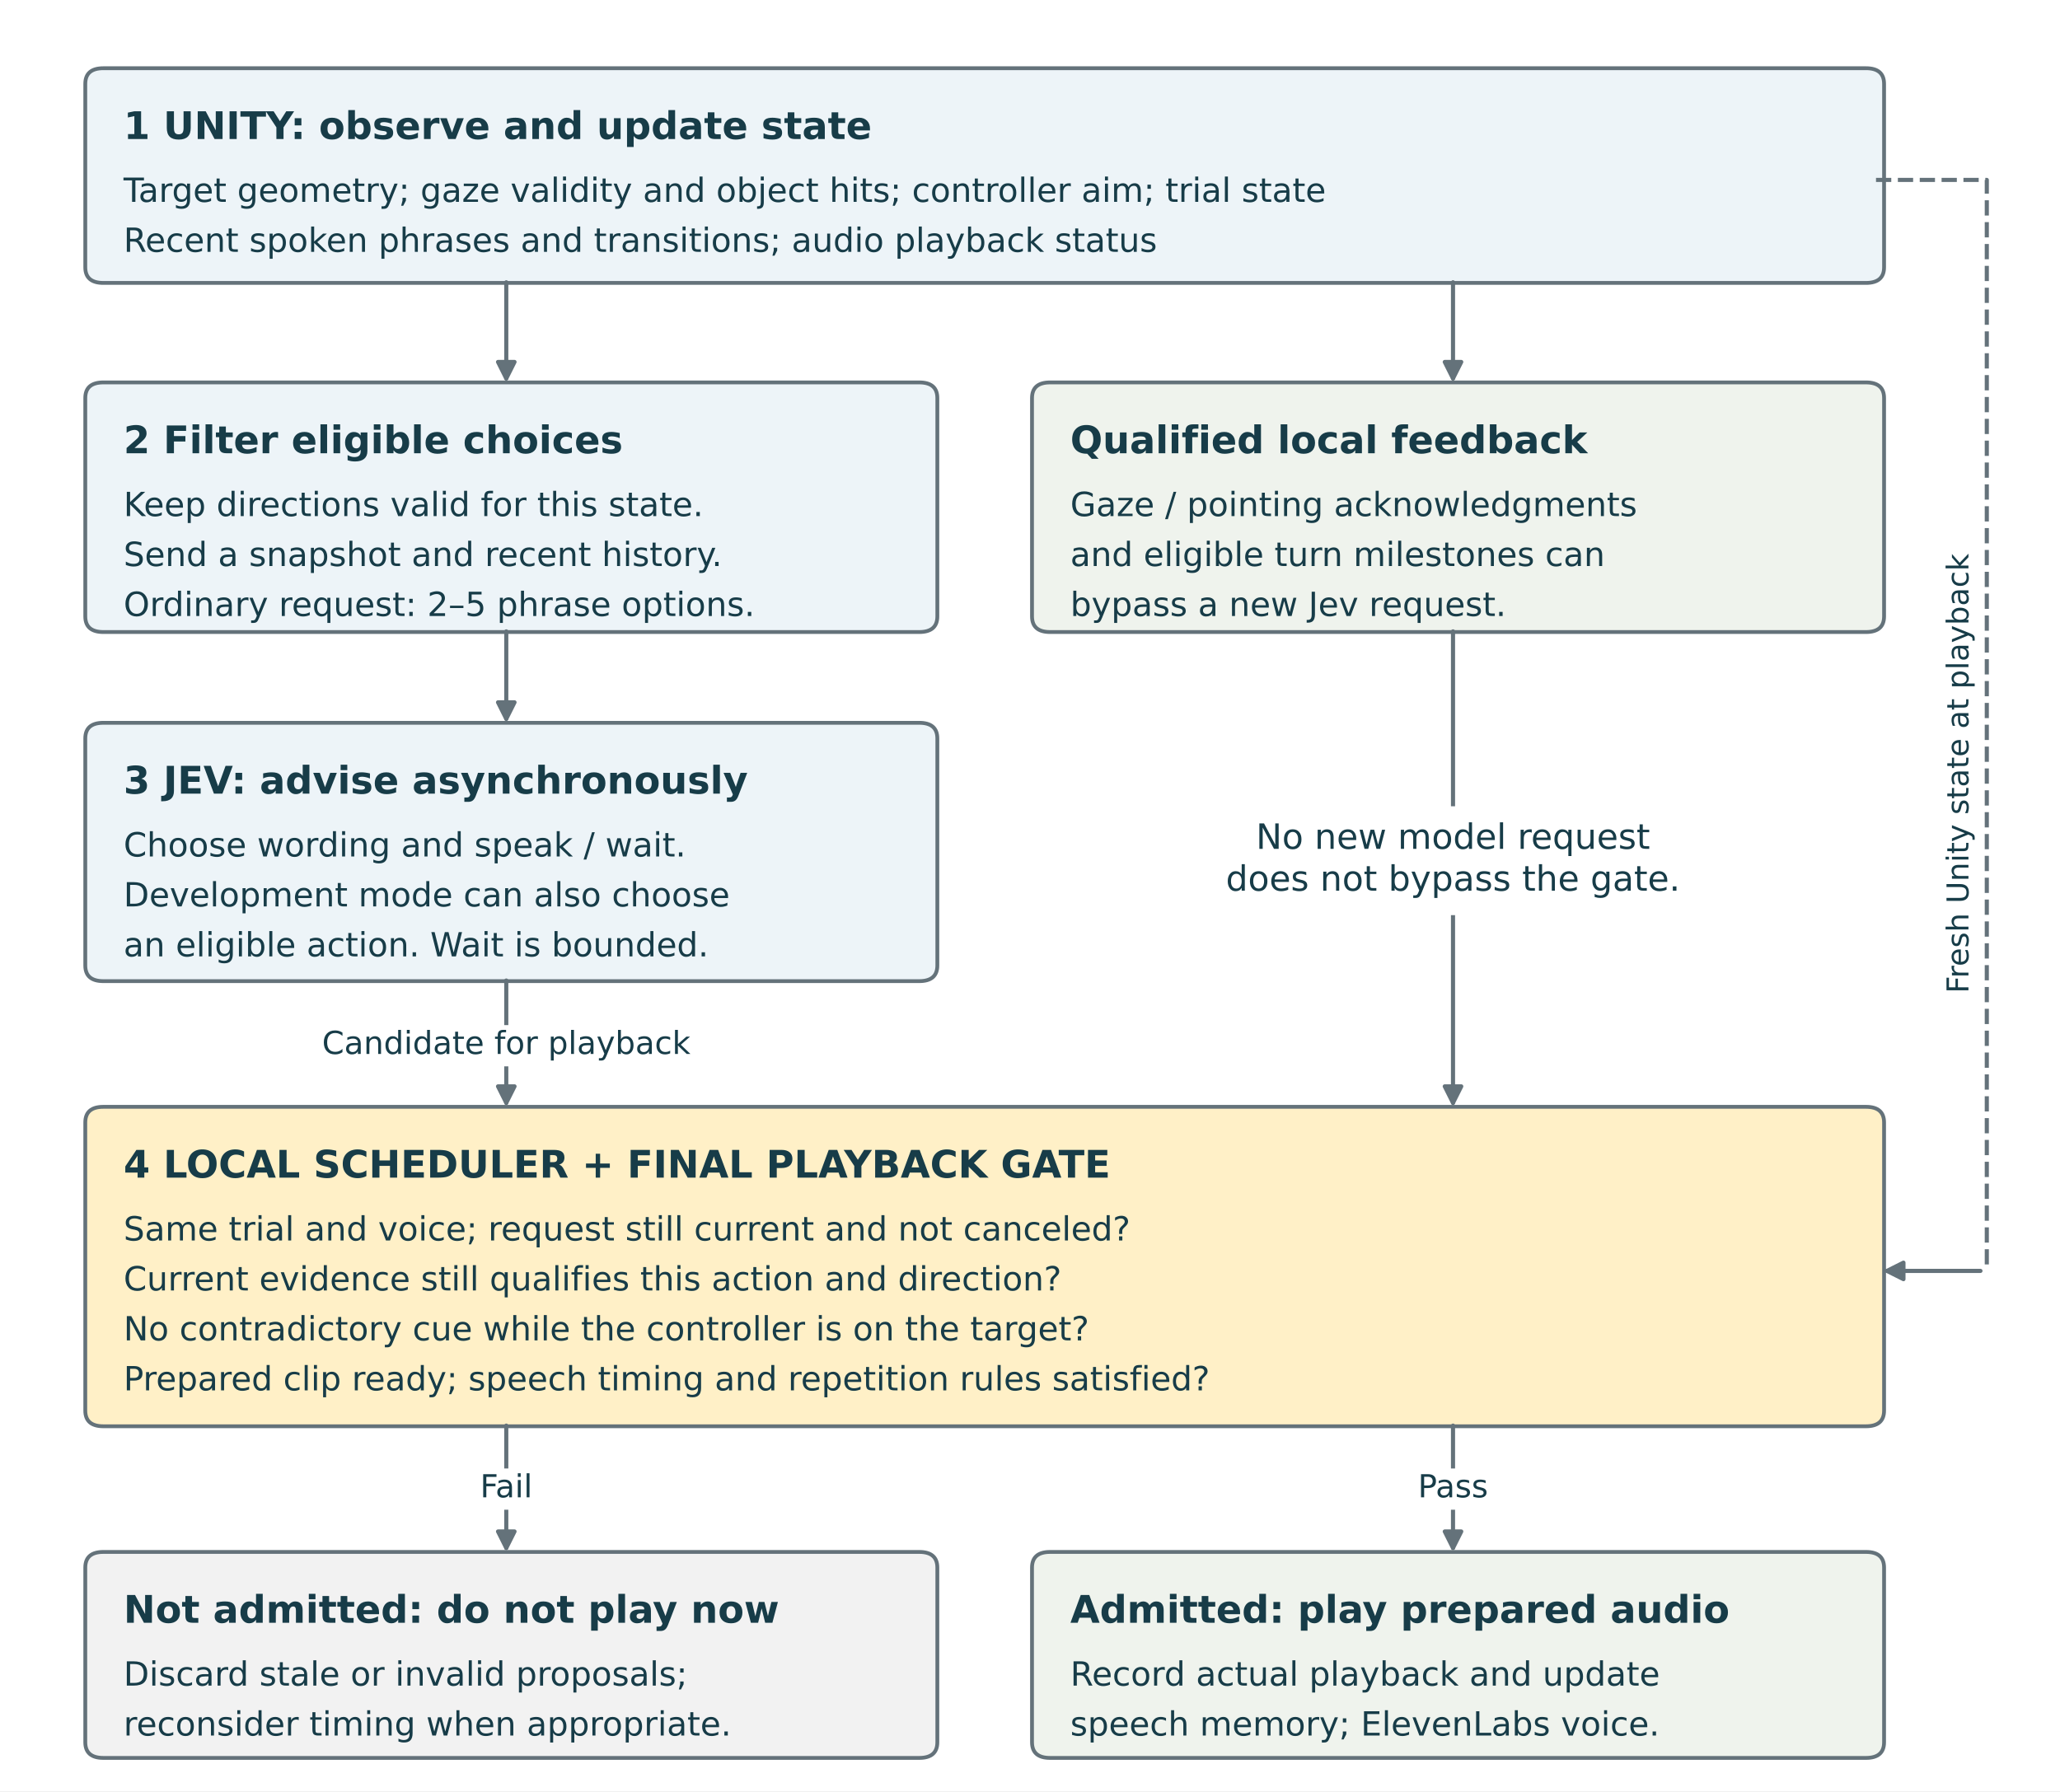
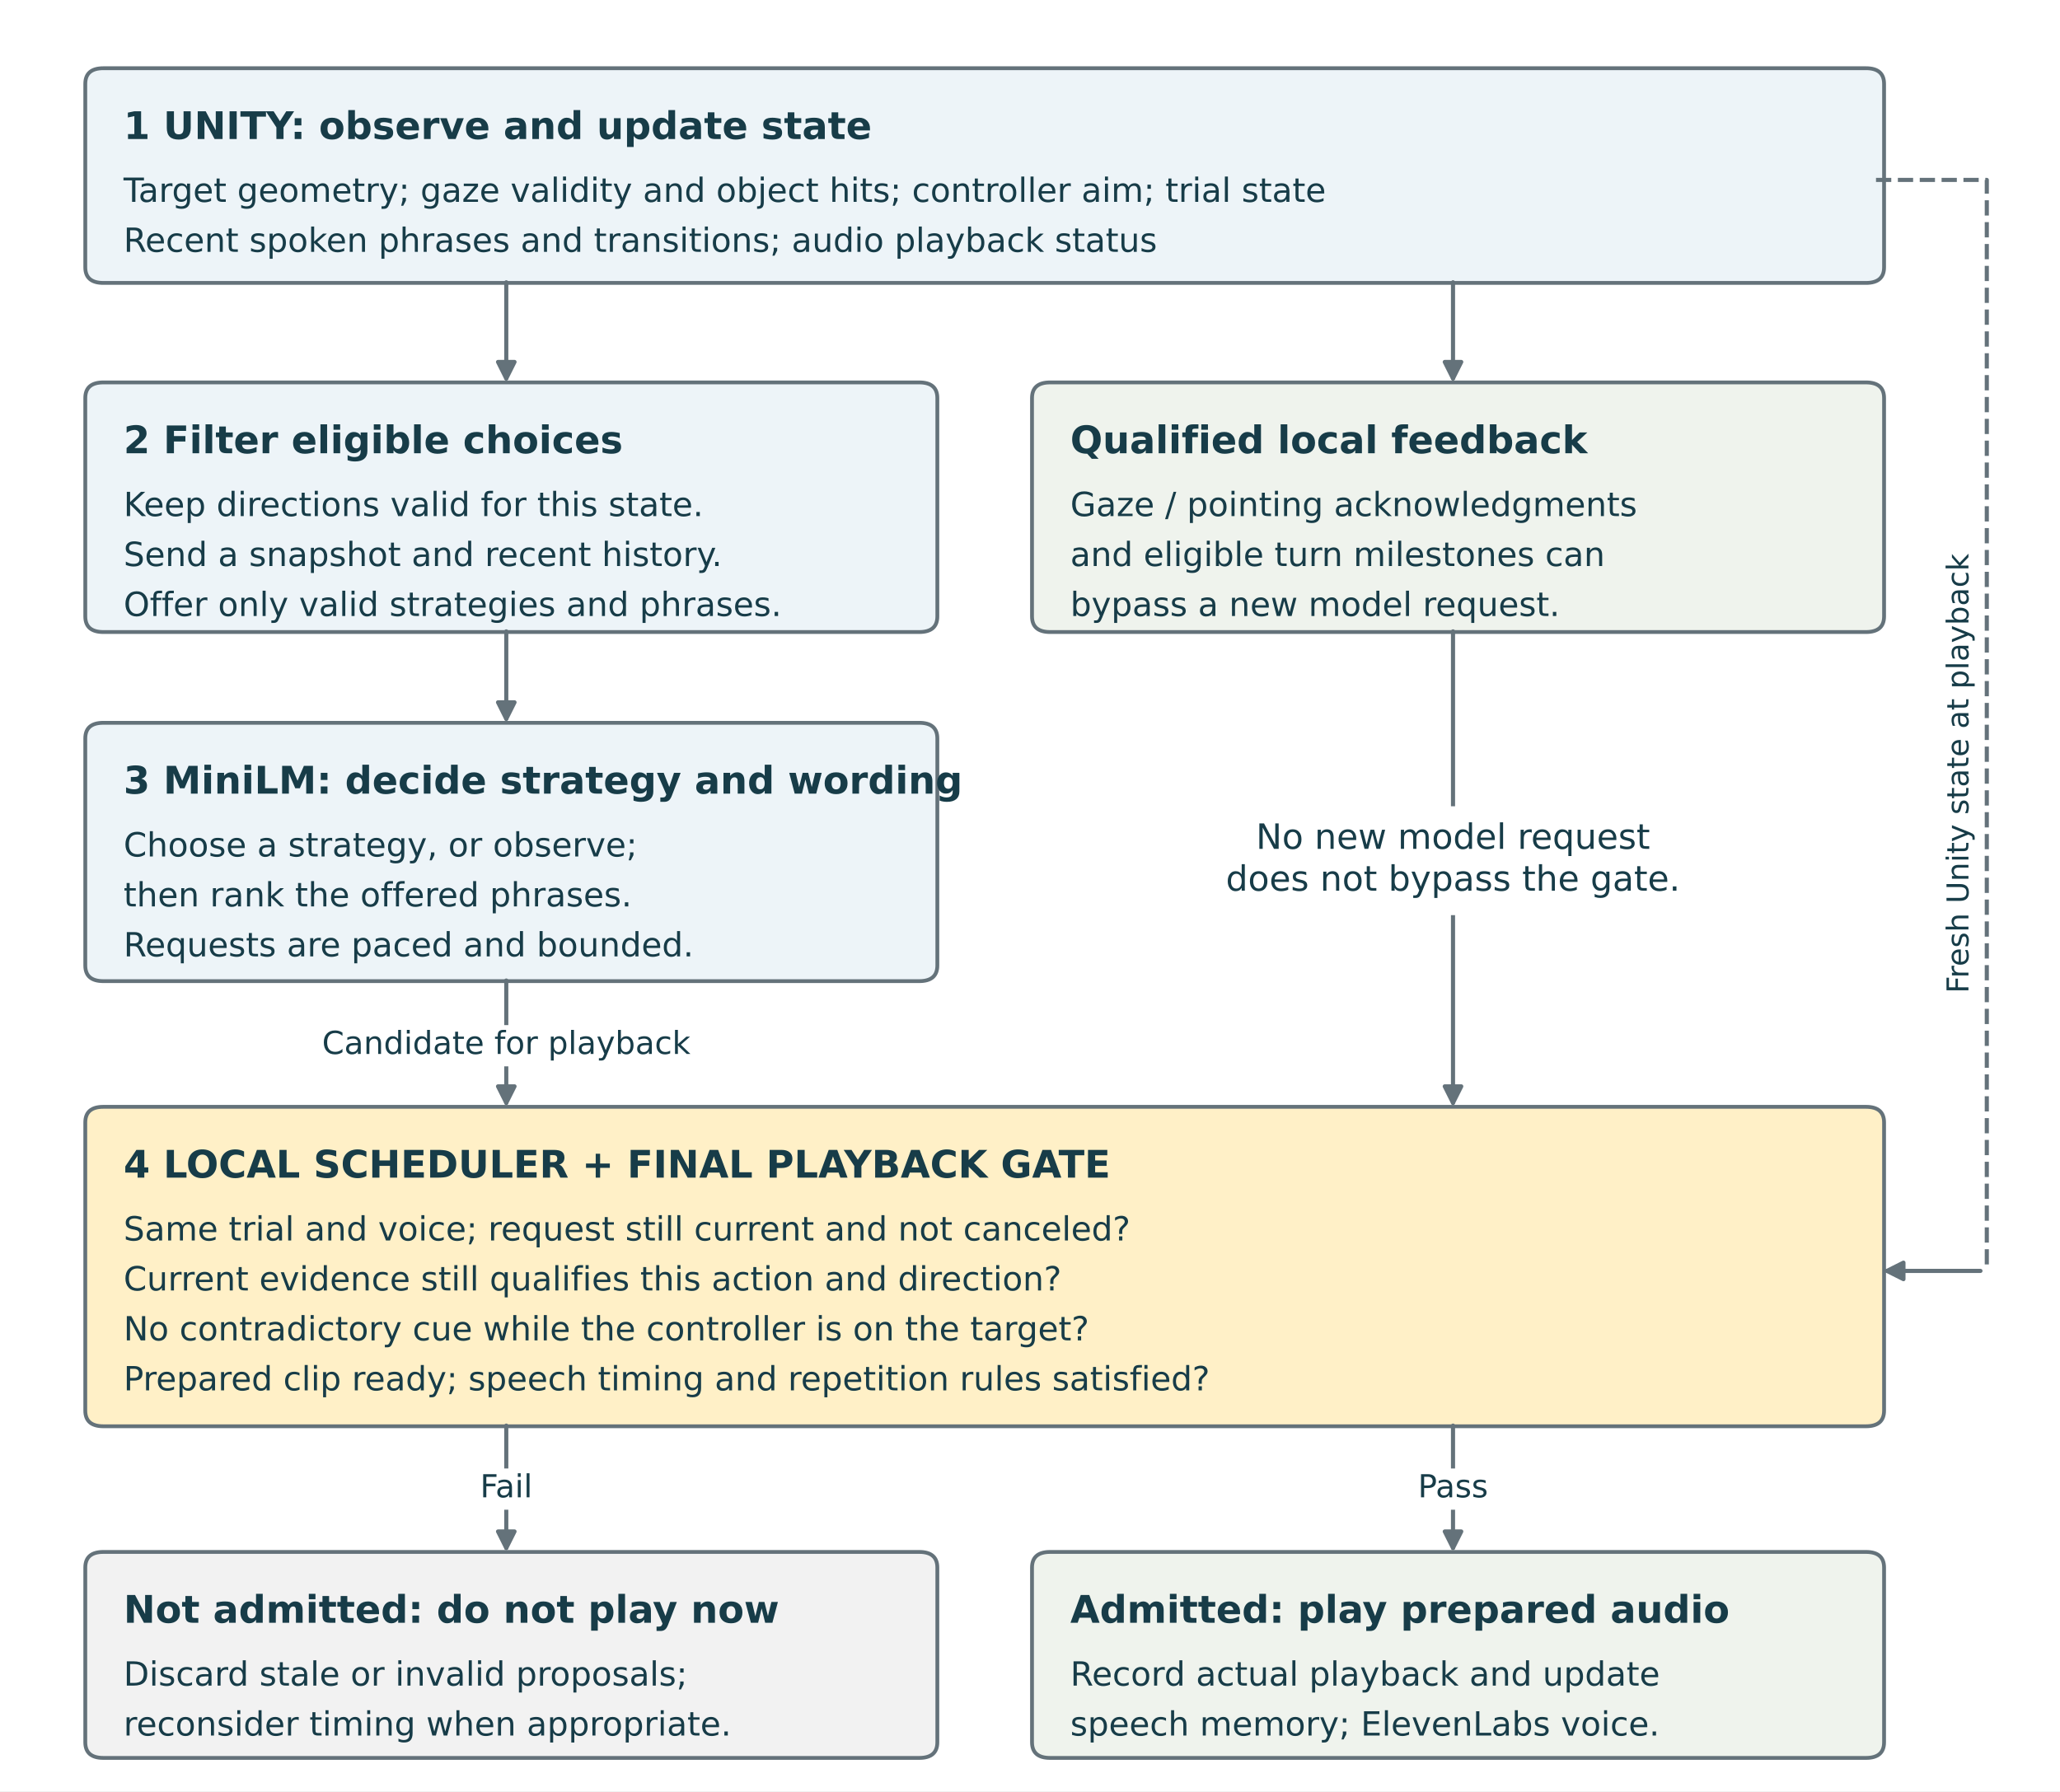
<svg xmlns="http://www.w3.org/2000/svg" width="649.44pt" height="564.768pt" viewBox="0 0 649.44 564.768" version="1.1">
  <defs>
    <style type="text/css">*{stroke-linejoin: round; stroke-linecap: butt}</style>
  </defs>
  <g id="figure_1">
    <g id="patch_1">
      <path d="M -0 564.768  L 649.44 564.768  L 649.44 -0  L -0 -0  z " style="fill: #ffffff" />
    </g>
    <g id="axes_1">
      <g id="patch_2">
-         <path d="M 32.602 89.205  L 588.262 89.205  Q 593.977 89.205 593.977 84.252  L 593.977 26.463  Q 593.977 21.51 588.262 21.51  L 32.602 21.51  Q 26.886 21.51 26.886 26.463  L 26.886 84.252  Q 26.886 89.205 32.602 89.205  z " clip-path="url(#pda3dc39dcd)" style="fill: #edf4f8; stroke: #64727a; stroke-width: 1.2; stroke-linejoin: miter" />
+         <path d="M 32.602 89.205  L 588.262 89.205  Q 593.977 89.205 593.977 84.252  L 593.977 26.463  Q 593.977 21.51 588.262 21.51  L 32.602 21.51  Q 26.886 21.51 26.886 26.463  L 26.886 84.252  Q 26.886 89.205 32.602 89.205  z " clip-path="url(#p6f1b713571)" style="fill: #edf4f8; stroke: #64727a; stroke-width: 1.2; stroke-linejoin: miter" />
      </g>
      <g id="patch_3">
-         <path d="M 32.602 199.278  L 289.793 199.278  Q 295.508 199.278 295.508 194.325  L 295.508 125.529  Q 295.508 120.576 289.793 120.576  L 32.602 120.576  Q 26.886 120.576 26.886 125.529  L 26.886 194.325  Q 26.886 199.278 32.602 199.278  z " clip-path="url(#pda3dc39dcd)" style="fill: #edf4f8; stroke: #64727a; stroke-width: 1.2; stroke-linejoin: miter" />
+         <path d="M 32.602 199.278  L 289.793 199.278  Q 295.508 199.278 295.508 194.325  L 295.508 125.529  Q 295.508 120.576 289.793 120.576  L 32.602 120.576  Q 26.886 120.576 26.886 125.529  L 26.886 194.325  Q 26.886 199.278 32.602 199.278  z " clip-path="url(#p6f1b713571)" style="fill: #edf4f8; stroke: #64727a; stroke-width: 1.2; stroke-linejoin: miter" />
      </g>
      <g id="patch_4">
-         <path d="M 331.07 199.278  L 588.262 199.278  Q 593.977 199.278 593.977 194.325  L 593.977 125.529  Q 593.977 120.576 588.262 120.576  L 331.07 120.576  Q 325.355 120.576 325.355 125.529  L 325.355 194.325  Q 325.355 199.278 331.07 199.278  z " clip-path="url(#pda3dc39dcd)" style="fill: #eff3ed; stroke: #64727a; stroke-width: 1.2; stroke-linejoin: miter" />
+         <path d="M 331.07 199.278  L 588.262 199.278  Q 593.977 199.278 593.977 194.325  L 593.977 125.529  Q 593.977 120.576 588.262 120.576  L 331.07 120.576  Q 325.355 120.576 325.355 125.529  L 325.355 194.325  Q 325.355 199.278 331.07 199.278  z " clip-path="url(#p6f1b713571)" style="fill: #eff3ed; stroke: #64727a; stroke-width: 1.2; stroke-linejoin: miter" />
      </g>
      <g id="patch_5">
-         <path d="M 159.61 88.999  Q 159.61 104.888 159.61 119.324  " clip-path="url(#pda3dc39dcd)" style="fill: none; stroke: #64727a; stroke-width: 1.3; stroke-linecap: round" />
-         <path d="M 162.21 114.124  L 159.61 119.324  L 157.01 114.124  z " clip-path="url(#pda3dc39dcd)" style="fill: #64727a; stroke: #64727a; stroke-width: 1.3; stroke-linecap: round" />
+         <path d="M 159.61 88.999  Q 159.61 104.888 159.61 119.324  " clip-path="url(#p6f1b713571)" style="fill: none; stroke: #64727a; stroke-width: 1.3; stroke-linecap: round" />
+         <path d="M 162.21 114.124  L 159.61 119.324  L 157.01 114.124  z " clip-path="url(#p6f1b713571)" style="fill: #64727a; stroke: #64727a; stroke-width: 1.3; stroke-linecap: round" />
      </g>
      <g id="patch_6">
-         <path d="M 458.078 88.999  Q 458.078 104.888 458.078 119.324  " clip-path="url(#pda3dc39dcd)" style="fill: none; stroke: #64727a; stroke-width: 1.3; stroke-linecap: round" />
-         <path d="M 460.678 114.124  L 458.078 119.324  L 455.478 114.124  z " clip-path="url(#pda3dc39dcd)" style="fill: #64727a; stroke: #64727a; stroke-width: 1.3; stroke-linecap: round" />
+         <path d="M 458.078 88.999  Q 458.078 104.888 458.078 119.324  " clip-path="url(#p6f1b713571)" style="fill: none; stroke: #64727a; stroke-width: 1.3; stroke-linecap: round" />
+         <path d="M 460.678 114.124  L 458.078 119.324  L 455.478 114.124  z " clip-path="url(#p6f1b713571)" style="fill: #64727a; stroke: #64727a; stroke-width: 1.3; stroke-linecap: round" />
      </g>
      <g id="patch_7">
-         <path d="M 32.602 309.352  L 289.793 309.352  Q 295.508 309.352 295.508 304.399  L 295.508 232.851  Q 295.508 227.898 289.793 227.898  L 32.602 227.898  Q 26.886 227.898 26.886 232.851  L 26.886 304.399  Q 26.886 309.352 32.602 309.352  z " clip-path="url(#pda3dc39dcd)" style="fill: #edf4f8; stroke: #64727a; stroke-width: 1.2; stroke-linejoin: miter" />
+         <path d="M 32.602 309.352  L 289.793 309.352  Q 295.508 309.352 295.508 304.399  L 295.508 232.851  Q 295.508 227.898 289.793 227.898  L 32.602 227.898  Q 26.886 227.898 26.886 232.851  L 26.886 304.399  Q 26.886 309.352 32.602 309.352  z " clip-path="url(#p6f1b713571)" style="fill: #edf4f8; stroke: #64727a; stroke-width: 1.2; stroke-linejoin: miter" />
      </g>
      <g id="patch_8">
-         <path d="M 159.61 199.08  Q 159.61 213.588 159.61 226.643  " clip-path="url(#pda3dc39dcd)" style="fill: none; stroke: #64727a; stroke-width: 1.3; stroke-linecap: round" />
-         <path d="M 162.21 221.443  L 159.61 226.643  L 157.01 221.443  z " clip-path="url(#pda3dc39dcd)" style="fill: #64727a; stroke: #64727a; stroke-width: 1.3; stroke-linecap: round" />
+         <path d="M 159.61 199.08  Q 159.61 213.588 159.61 226.643  " clip-path="url(#p6f1b713571)" style="fill: none; stroke: #64727a; stroke-width: 1.3; stroke-linecap: round" />
+         <path d="M 162.21 221.443  L 159.61 226.643  L 157.01 221.443  z " clip-path="url(#p6f1b713571)" style="fill: #64727a; stroke: #64727a; stroke-width: 1.3; stroke-linecap: round" />
      </g>
      <g id="patch_9">
-         <path d="M 458.078 199.076  Q 458.078 274.128 458.078 347.726  " clip-path="url(#pda3dc39dcd)" style="fill: none; stroke: #64727a; stroke-width: 1.3; stroke-linecap: round" />
-         <path d="M 460.678 342.526  L 458.078 347.726  L 455.478 342.526  z " clip-path="url(#pda3dc39dcd)" style="fill: #64727a; stroke: #64727a; stroke-width: 1.3; stroke-linecap: round" />
+         <path d="M 458.078 199.076  Q 458.078 274.128 458.078 347.726  " clip-path="url(#p6f1b713571)" style="fill: none; stroke: #64727a; stroke-width: 1.3; stroke-linecap: round" />
+         <path d="M 460.678 342.526  L 458.078 347.726  L 455.478 342.526  z " clip-path="url(#p6f1b713571)" style="fill: #64727a; stroke: #64727a; stroke-width: 1.3; stroke-linecap: round" />
      </g>
      <g id="patch_10">
-         <path d="M 159.61 309.153  Q 159.61 329.167 159.61 347.728  " clip-path="url(#pda3dc39dcd)" style="fill: none; stroke: #64727a; stroke-width: 1.3; stroke-linecap: round" />
-         <path d="M 162.21 342.528  L 159.61 347.728  L 157.01 342.528  z " clip-path="url(#pda3dc39dcd)" style="fill: #64727a; stroke: #64727a; stroke-width: 1.3; stroke-linecap: round" />
+         <path d="M 159.61 309.153  Q 159.61 329.167 159.61 347.728  " clip-path="url(#p6f1b713571)" style="fill: none; stroke: #64727a; stroke-width: 1.3; stroke-linecap: round" />
+         <path d="M 162.21 342.528  L 159.61 347.728  L 157.01 342.528  z " clip-path="url(#p6f1b713571)" style="fill: #64727a; stroke: #64727a; stroke-width: 1.3; stroke-linecap: round" />
      </g>
      <g id="patch_11">
-         <path d="M 32.602 449.696  L 588.262 449.696  Q 593.977 449.696 593.977 444.743  L 593.977 353.932  Q 593.977 348.979 588.262 348.979  L 32.602 348.979  Q 26.886 348.979 26.886 353.932  L 26.886 444.743  Q 26.886 449.696 32.602 449.696  z " clip-path="url(#pda3dc39dcd)" style="fill: #fff0c7; stroke: #64727a; stroke-width: 1.2; stroke-linejoin: miter" />
+         <path d="M 32.602 449.696  L 588.262 449.696  Q 593.977 449.696 593.977 444.743  L 593.977 353.932  Q 593.977 348.979 588.262 348.979  L 32.602 348.979  Q 26.886 348.979 26.886 353.932  L 26.886 444.743  Q 26.886 449.696 32.602 449.696  z " clip-path="url(#p6f1b713571)" style="fill: #fff0c7; stroke: #64727a; stroke-width: 1.2; stroke-linejoin: miter" />
      </g>
      <g id="patch_12">
-         <path d="M 624.364 400.713  Q 608.899 400.713 594.888 400.713  " clip-path="url(#pda3dc39dcd)" style="fill: none; stroke: #64727a; stroke-width: 1.3; stroke-linecap: round" />
-         <path d="M 600.088 403.313  L 594.888 400.713  L 600.088 398.113  z " clip-path="url(#pda3dc39dcd)" style="fill: #64727a; stroke: #64727a; stroke-width: 1.3; stroke-linecap: round" />
+         <path d="M 624.364 400.713  Q 608.899 400.713 594.888 400.713  " clip-path="url(#p6f1b713571)" style="fill: none; stroke: #64727a; stroke-width: 1.3; stroke-linecap: round" />
+         <path d="M 600.088 403.313  L 594.888 400.713  L 600.088 398.113  z " clip-path="url(#p6f1b713571)" style="fill: #64727a; stroke: #64727a; stroke-width: 1.3; stroke-linecap: round" />
      </g>
      <g id="patch_13">
-         <path d="M 32.602 554.266  L 289.793 554.266  Q 295.508 554.266 295.508 549.312  L 295.508 494.276  Q 295.508 489.322 289.793 489.322  L 32.602 489.322  Q 26.886 489.322 26.886 494.276  L 26.886 549.312  Q 26.886 554.266 32.602 554.266  z " clip-path="url(#pda3dc39dcd)" style="fill: #f2f2f2; stroke: #64727a; stroke-width: 1.2; stroke-linejoin: miter" />
+         <path d="M 32.602 554.266  L 289.793 554.266  Q 295.508 554.266 295.508 549.312  L 295.508 494.276  Q 295.508 489.322 289.793 489.322  L 32.602 489.322  Q 26.886 489.322 26.886 494.276  L 26.886 549.312  Q 26.886 554.266 32.602 554.266  z " clip-path="url(#p6f1b713571)" style="fill: #f2f2f2; stroke: #64727a; stroke-width: 1.2; stroke-linejoin: miter" />
      </g>
      <g id="patch_14">
-         <path d="M 331.07 554.266  L 588.262 554.266  Q 593.977 554.266 593.977 549.312  L 593.977 494.276  Q 593.977 489.322 588.262 489.322  L 331.07 489.322  Q 325.355 489.322 325.355 494.276  L 325.355 549.312  Q 325.355 554.266 331.07 554.266  z " clip-path="url(#pda3dc39dcd)" style="fill: #eff3ed; stroke: #64727a; stroke-width: 1.2; stroke-linejoin: miter" />
+         <path d="M 331.07 554.266  L 588.262 554.266  Q 593.977 554.266 593.977 549.312  L 593.977 494.276  Q 593.977 489.322 588.262 489.322  L 331.07 489.322  Q 325.355 489.322 325.355 494.276  L 325.355 549.312  Q 325.355 554.266 331.07 554.266  z " clip-path="url(#p6f1b713571)" style="fill: #eff3ed; stroke: #64727a; stroke-width: 1.2; stroke-linejoin: miter" />
      </g>
      <g id="patch_15">
-         <path d="M 159.61 449.496  Q 159.61 469.511 159.61 488.072  " clip-path="url(#pda3dc39dcd)" style="fill: none; stroke: #64727a; stroke-width: 1.3; stroke-linecap: round" />
-         <path d="M 162.21 482.872  L 159.61 488.072  L 157.01 482.872  z " clip-path="url(#pda3dc39dcd)" style="fill: #64727a; stroke: #64727a; stroke-width: 1.3; stroke-linecap: round" />
+         <path d="M 159.61 449.496  Q 159.61 469.511 159.61 488.072  " clip-path="url(#p6f1b713571)" style="fill: none; stroke: #64727a; stroke-width: 1.3; stroke-linecap: round" />
+         <path d="M 162.21 482.872  L 159.61 488.072  L 157.01 482.872  z " clip-path="url(#p6f1b713571)" style="fill: #64727a; stroke: #64727a; stroke-width: 1.3; stroke-linecap: round" />
      </g>
      <g id="patch_16">
-         <path d="M 458.078 449.496  Q 458.078 469.511 458.078 488.072  " clip-path="url(#pda3dc39dcd)" style="fill: none; stroke: #64727a; stroke-width: 1.3; stroke-linecap: round" />
-         <path d="M 460.678 482.872  L 458.078 488.072  L 455.478 482.872  z " clip-path="url(#pda3dc39dcd)" style="fill: #64727a; stroke: #64727a; stroke-width: 1.3; stroke-linecap: round" />
+         <path d="M 458.078 449.496  Q 458.078 469.511 458.078 488.072  " clip-path="url(#p6f1b713571)" style="fill: none; stroke: #64727a; stroke-width: 1.3; stroke-linecap: round" />
+         <path d="M 460.678 482.872  L 458.078 488.072  L 455.478 482.872  z " clip-path="url(#p6f1b713571)" style="fill: #64727a; stroke: #64727a; stroke-width: 1.3; stroke-linecap: round" />
      </g>
      <g id="line2d_1">
-         <path d="M 591.437 56.733  L 626.364 56.733  L 626.364 400.713  " clip-path="url(#pda3dc39dcd)" style="fill: none; stroke-dasharray: 4.81,2.08; stroke-dashoffset: 0; stroke: #64727a; stroke-width: 1.3" />
+         <path d="M 591.437 56.733  L 626.364 56.733  L 626.364 400.713  " clip-path="url(#p6f1b713571)" style="fill: none; stroke-dasharray: 4.81,2.08; stroke-dashoffset: 0; stroke: #64727a; stroke-width: 1.3" />
      </g>
      <g id="text_1">
        <text style="font-weight: 700; font-size: 12px; font-family: 'DejaVu Sans'; text-anchor: start; fill: #173c48" x="38.952" y="43.837" transform="rotate(-0 38.952 43.83653)">1  UNITY: observe and update state</text>
      </g>
      <g id="text_2">
        <text style="font-size: 10.5px; font-family: 'DejaVu Sans'; fill: #173c48" transform="translate(38.952 63.65289)">Target geometry; gaze validity and object hits; controller aim; trial state</text>
        <text style="font-size: 10.5px; font-family: 'DejaVu Sans'; fill: #173c48" transform="translate(38.952 79.40289)">Recent spoken phrases and transitions; audio playback status</text>
      </g>
      <g id="text_3">
        <text style="font-weight: 700; font-size: 12px; font-family: 'DejaVu Sans'; text-anchor: start; fill: #173c48" x="38.952" y="142.903" transform="rotate(-0 38.952 142.9028)">2  Filter eligible choices</text>
      </g>
      <g id="text_4">
        <text style="font-size: 10.5px; font-family: 'DejaVu Sans'; fill: #173c48" transform="translate(38.952 162.7191)">Keep directions valid for this state.</text>
        <text style="font-size: 10.5px; font-family: 'DejaVu Sans'; fill: #173c48" transform="translate(38.952 178.4691)">Send a snapshot and recent history.</text>
-         <text style="font-size: 10.5px; font-family: 'DejaVu Sans'; fill: #173c48" transform="translate(38.952 194.2191)">Ordinary request: 2–5 phrase options.</text>
+         <text style="font-size: 10.5px; font-family: 'DejaVu Sans'; fill: #173c48" transform="translate(38.952 194.2191)">Offer only valid strategies and phrases.</text>
      </g>
      <g id="text_5">
        <text style="font-weight: 700; font-size: 12px; font-family: 'DejaVu Sans'; text-anchor: start; fill: #173c48" x="337.421" y="142.903" transform="rotate(-0 337.4208 142.9028)">Qualified local feedback</text>
      </g>
      <g id="text_6">
        <text style="font-size: 10.5px; font-family: 'DejaVu Sans'; fill: #173c48" transform="translate(337.4208 162.7191)">Gaze / pointing acknowledgments</text>
        <text style="font-size: 10.5px; font-family: 'DejaVu Sans'; fill: #173c48" transform="translate(337.4208 178.4691)">and eligible turn milestones can</text>
-         <text style="font-size: 10.5px; font-family: 'DejaVu Sans'; fill: #173c48" transform="translate(337.4208 194.2191)">bypass a new Jev request.</text>
+         <text style="font-size: 10.5px; font-family: 'DejaVu Sans'; fill: #173c48" transform="translate(337.4208 194.2191)">bypass a new model request.</text>
      </g>
      <g id="text_7">
-         <text style="font-weight: 700; font-size: 12px; font-family: 'DejaVu Sans'; text-anchor: start; fill: #173c48" x="38.952" y="250.225" transform="rotate(-0 38.952 250.2245)">3  JEV: advise asynchronously</text>
+         <text style="font-weight: 700; font-size: 12px; font-family: 'DejaVu Sans'; text-anchor: start; fill: #173c48" x="38.952" y="250.225" transform="rotate(-0 38.952 250.2245)">3  MiniLM: decide strategy and wording</text>
      </g>
      <g id="text_8">
-         <text style="font-size: 10.5px; font-family: 'DejaVu Sans'; fill: #173c48" transform="translate(38.952 270.0409)">Choose wording and speak / wait.</text>
-         <text style="font-size: 10.5px; font-family: 'DejaVu Sans'; fill: #173c48" transform="translate(38.952 285.7909)">Development mode can also choose</text>
-         <text style="font-size: 10.5px; font-family: 'DejaVu Sans'; fill: #173c48" transform="translate(38.952 301.5409)">an eligible action. Wait is bounded.</text>
+         <text style="font-size: 10.5px; font-family: 'DejaVu Sans'; fill: #173c48" transform="translate(38.952 270.0409)">Choose a strategy, or observe;</text>
+         <text style="font-size: 10.5px; font-family: 'DejaVu Sans'; fill: #173c48" transform="translate(38.952 285.7909)">then rank the offered phrases.</text>
+         <text style="font-size: 10.5px; font-family: 'DejaVu Sans'; fill: #173c48" transform="translate(38.952 301.5409)">Requests are paced and bounded.</text>
      </g>
      <g id="text_9">
        <g id="patch_17">
          <path d="M 382.497 288.54  L 533.66 288.54  L 533.66 254.214  L 382.497 254.214  z " style="fill: #ffffff" />
        </g>
        <text style="font-size: 11px; font-family: 'DejaVu Sans'; fill: #173c48" transform="translate(395.9533 267.633)">No new model request</text>
        <text style="font-size: 11px; font-family: 'DejaVu Sans'; fill: #173c48" transform="translate(386.4572 280.836)">does not bypass the gate.</text>
      </g>
      <g id="text_10">
        <g id="patch_18">
          <path d="M 100.024 336.216  L 219.195 336.216  L 219.195 323.215  L 100.024 323.215  z " style="fill: #ffffff" />
        </g>
        <text style="font-size: 10px; font-family: 'DejaVu Sans'; text-anchor: middle; fill: #173c48" x="159.61" y="332.314" transform="rotate(-0 159.6096 332.3137)">Candidate for playback</text>
      </g>
      <g id="text_11">
        <text style="font-weight: 700; font-size: 12px; font-family: 'DejaVu Sans'; text-anchor: start; fill: #173c48" x="38.952" y="371.305" transform="rotate(-0 38.952 371.3045)">4  LOCAL SCHEDULER + FINAL PLAYBACK GATE</text>
      </g>
      <g id="text_12">
        <text style="font-size: 10.5px; font-family: 'DejaVu Sans'; fill: #173c48" transform="translate(38.952 391.1218)">Same trial and voice; request still current and not canceled?</text>
        <text style="font-size: 10.5px; font-family: 'DejaVu Sans'; fill: #173c48" transform="translate(38.952 406.8718)">Current evidence still qualifies this action and direction?</text>
        <text style="font-size: 10.5px; font-family: 'DejaVu Sans'; fill: #173c48" transform="translate(38.952 422.6218)">No contradictory cue while the controller is on the target?</text>
        <text style="font-size: 10.5px; font-family: 'DejaVu Sans'; fill: #173c48" transform="translate(38.952 438.3718)">Prepared clip ready; speech timing and repetition rules satisfied?</text>
      </g>
      <g id="text_13">
        <g id="patch_19">
          <path d="M 624.854 315.165  L 624.854 172.552  L 611.363 172.552  L 611.363 315.165  z " style="fill: #ffffff" />
        </g>
        <text style="font-size: 9.5px; font-family: 'DejaVu Sans'; fill: #173c48" transform="translate(620.5766 313.1696) rotate(-90)">Fresh Unity state at playback</text>
      </g>
      <g id="text_14">
        <text style="font-weight: 700; font-size: 12px; font-family: 'DejaVu Sans'; text-anchor: start; fill: #173c48" x="38.952" y="511.649" transform="rotate(-0 38.952 511.6493)">Not admitted: do not play now</text>
      </g>
      <g id="text_15">
        <text style="font-size: 10.5px; font-family: 'DejaVu Sans'; fill: #173c48" transform="translate(38.952 531.4657)">Discard stale or invalid proposals;</text>
        <text style="font-size: 10.5px; font-family: 'DejaVu Sans'; fill: #173c48" transform="translate(38.952 547.2157)">reconsider timing when appropriate.</text>
      </g>
      <g id="text_16">
        <text style="font-weight: 700; font-size: 12px; font-family: 'DejaVu Sans'; text-anchor: start; fill: #173c48" x="337.421" y="511.649" transform="rotate(-0 337.4208 511.6493)">Admitted: play prepared audio</text>
      </g>
      <g id="text_17">
        <text style="font-size: 10.5px; font-family: 'DejaVu Sans'; fill: #173c48" transform="translate(337.4208 531.4657)">Record actual playback and update</text>
        <text style="font-size: 10.5px; font-family: 'DejaVu Sans'; fill: #173c48" transform="translate(337.4208 547.2157)">speech memory; ElevenLabs voice.</text>
      </g>
      <g id="text_18">
        <g id="patch_20">
          <path d="M 149.85 476.01  L 169.369 476.01  L 169.369 463.009  L 149.85 463.009  z " style="fill: #ffffff" />
        </g>
        <text style="font-size: 10px; font-family: 'DejaVu Sans'; text-anchor: middle; fill: #173c48" x="159.61" y="472.107" transform="rotate(-0 159.6096 472.1072)">Fail</text>
      </g>
      <g id="text_19">
        <g id="patch_21">
          <path d="M 445.514 476.009  L 470.642 476.009  L 470.642 463.009  L 445.514 463.009  z " style="fill: #ffffff" />
        </g>
        <text style="font-size: 10px; font-family: 'DejaVu Sans'; text-anchor: middle; fill: #173c48" x="458.078" y="472.107" transform="rotate(-0 458.0784 472.1068)">Pass</text>
      </g>
    </g>
  </g>
  <defs>
-     <clipPath id="pda3dc39dcd">
+     <clipPath id="p6f1b713571">
      <rect x="7.2" y="7.2" width="635.04" height="550.368" />
    </clipPath>
  </defs>
</svg>
